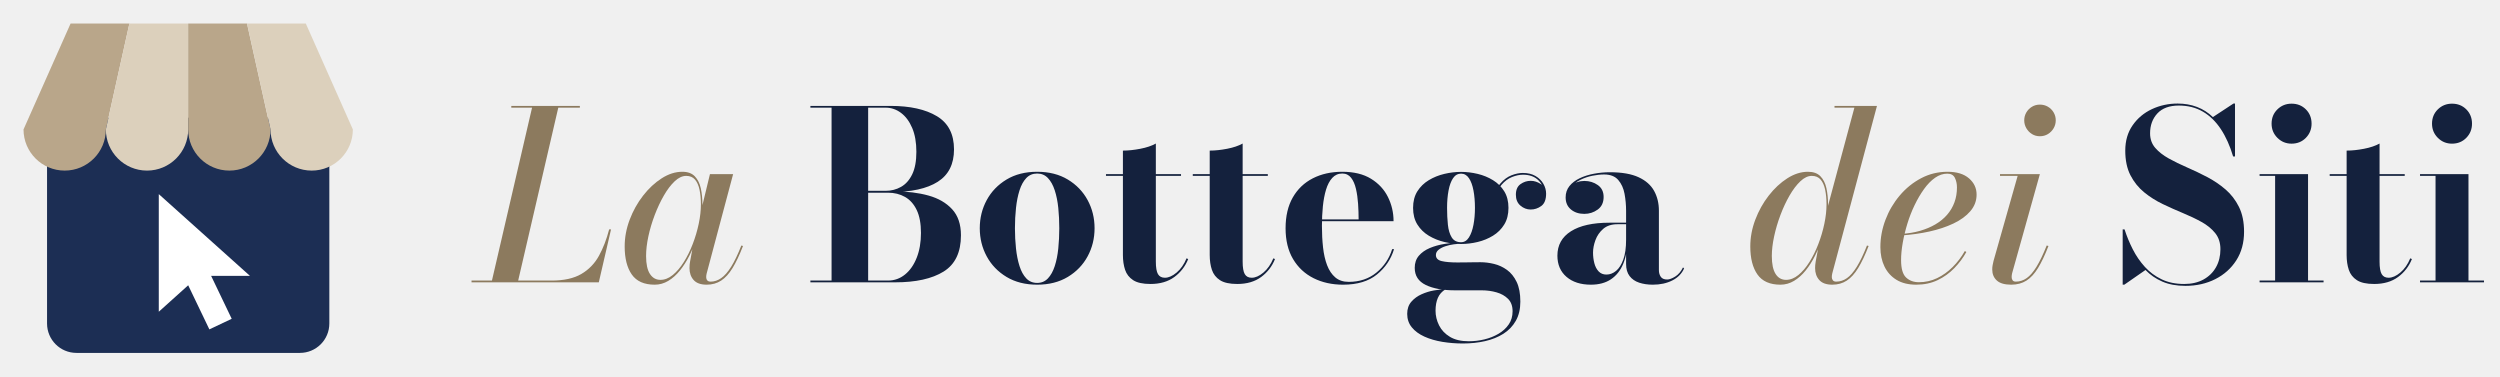
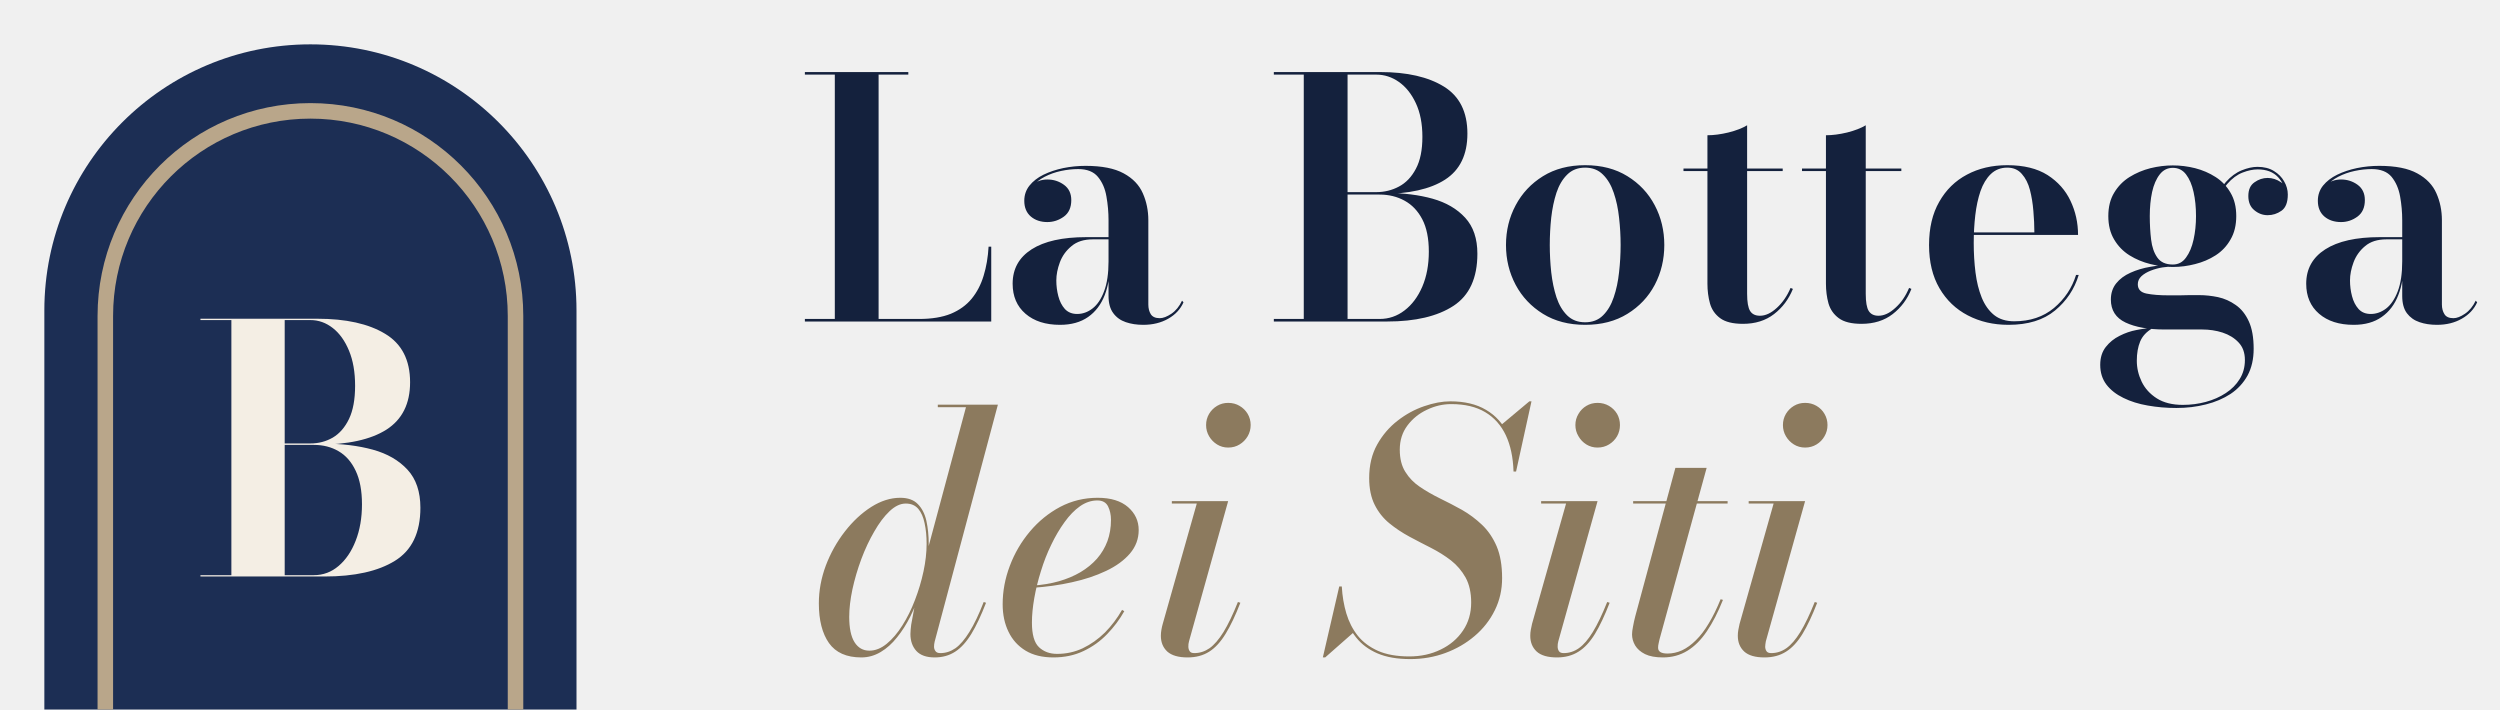
- <svg xmlns="http://www.w3.org/2000/svg" viewBox="0 0 425.1 64" width="1700" height="256" role="img" aria-label="La Bottega dei Siti">
-   <path fill="#1C2E54" d="M13 20h38a5 5 0 0 1 5 5v30a5 5 0 0 1-5 5H13a5 5 0 0 1-5-5V25a5 5 0 0 1 5-5z" />
-   <path fill="#B9A68A" d="M12 4H22L18 22A7 7 0 0 1 4 22Z" />
-   <path fill="#DCD0BC" d="M22 4H32L32 22A7 7 0 0 1 18 22Z" />
-   <path fill="#B9A68A" d="M32 4H42L46 22A7 7 0 0 1 32 22Z" />
-   <path fill="#DCD0BC" d="M42 4H52L60 22A7 7 0 0 1 46 22Z" />
-   <path fill="#FFFFFF" d="M27 33v20l5-4.5 3.6 7.5 3.8-1.8-3.5-7.3h6.6z" />
-   <path fill="#8C7A5E" d="M83.58 48 90.54 18H95L88.04 48ZM80.18 48V47.7H93.8Q96.94 47.7 98.85 46.58Q100.76 45.46 101.84 43.5Q102.92 41.54 103.58 39H103.9L101.82 48ZM86.94 18.3V18H98.6V18.3Z M111.32 48.4Q108.64 48.4 107.43 46.67Q106.22 44.94 106.22 41.9Q106.22 39.6 107.07 37.35Q107.92 35.1 109.35 33.26Q110.78 31.42 112.52 30.31Q114.26 29.2 116.02 29.2Q117.42 29.2 118.16 29.99Q118.9 30.78 119.17 32.04Q119.44 33.3 119.44 34.76Q119.44 36 119.18 37.48Q118.92 38.96 118.43 40.5Q117.94 42.04 117.23 43.45Q116.52 44.86 115.62 45.98Q114.72 47.1 113.64 47.75Q112.56 48.4 111.32 48.4ZM112.3 47.58Q113.38 47.58 114.39 46.76Q115.4 45.94 116.27 44.56Q117.14 43.18 117.79 41.49Q118.44 39.8 118.81 38.05Q119.18 36.3 119.18 34.74Q119.18 33.36 118.95 32.26Q118.72 31.16 118.18 30.53Q117.64 29.9 116.68 29.9Q115.7 29.9 114.73 30.81Q113.76 31.72 112.89 33.23Q112.02 34.74 111.33 36.55Q110.64 38.36 110.25 40.18Q109.86 42 109.86 43.52Q109.86 45.58 110.52 46.58Q111.18 47.58 112.3 47.58ZM120.16 48.4Q118.66 48.4 117.95 47.61Q117.24 46.82 117.24 45.58Q117.24 45.22 117.27 44.94Q117.3 44.66 117.34 44.46L117.86 41.66L118.8 38.62L119.32 35.38L120.72 29.6H124.66L120.16 46.5Q120.08 46.8 120.08 47.12Q120.08 47.44 120.26 47.66Q120.44 47.88 120.84 47.88Q121.78 47.88 122.64 47.28Q123.5 46.68 124.34 45.33Q125.18 43.98 126.06 41.74L126.34 41.82Q125.46 44.1 124.57 45.56Q123.68 47.02 122.62 47.71Q121.56 48.4 120.16 48.4Z" />
-   <path fill="#14213D" d="M137.8 48V47.7H151Q152.62 47.7 153.89 46.67Q155.16 45.64 155.88 43.81Q156.6 41.98 156.6 39.6Q156.6 37.22 155.88 35.71Q155.16 34.2 153.89 33.48Q152.62 32.76 151 32.76H146.6V32.54H152.22Q155.34 32.54 157.87 33.24Q160.4 33.94 161.9 35.57Q163.4 37.2 163.4 40Q163.4 44.34 160.45 46.17Q157.5 48 152.22 48ZM141.4 47.86V18.14H147.62V47.86ZM146.6 32.66V32.44H150.6Q152.02 32.44 153.21 31.77Q154.4 31.1 155.11 29.64Q155.82 28.18 155.82 25.8Q155.82 23.42 155.11 21.75Q154.4 20.08 153.21 19.19Q152.02 18.3 150.6 18.3H137.8V18H151.42Q156.4 18 159.31 19.75Q162.22 21.5 162.22 25.4Q162.22 29.14 159.46 30.9Q156.7 32.66 151.42 32.66Z M176.36 48.4Q173.34 48.4 171.15 47.08Q168.96 45.76 167.78 43.58Q166.6 41.4 166.6 38.8Q166.6 36.2 167.78 34.02Q168.96 31.84 171.15 30.52Q173.34 29.2 176.36 29.2Q179.38 29.2 181.57 30.52Q183.76 31.84 184.94 34.02Q186.12 36.2 186.12 38.8Q186.12 41.4 184.94 43.58Q183.76 45.76 181.57 47.08Q179.38 48.4 176.36 48.4ZM176.36 48.1Q177.46 48.1 178.19 47.33Q178.92 46.56 179.35 45.24Q179.78 43.92 179.95 42.25Q180.12 40.58 180.12 38.8Q180.12 37 179.95 35.34Q179.78 33.68 179.35 32.36Q178.92 31.04 178.19 30.27Q177.46 29.5 176.36 29.5Q175.24 29.5 174.51 30.27Q173.78 31.04 173.36 32.36Q172.94 33.68 172.76 35.35Q172.58 37.02 172.58 38.8Q172.58 40.58 172.76 42.25Q172.94 43.92 173.36 45.24Q173.78 46.56 174.51 47.33Q175.24 48.1 176.36 48.1Z M195.62 48.28Q193.68 48.28 192.68 47.63Q191.68 46.98 191.31 45.87Q190.94 44.76 190.94 43.36V25.6Q192.3 25.6 193.9 25.29Q195.5 24.98 196.54 24.4V44.48Q196.54 45.98 196.9 46.6Q197.26 47.22 198.08 47.22Q199.02 47.22 200.07 46.34Q201.12 45.46 201.76 43.92L202.04 44.04Q201.3 45.9 199.69 47.09Q198.08 48.28 195.62 48.28ZM188.06 29.9V29.6H200.82V29.9Z M210.38 48.28Q208.44 48.28 207.44 47.63Q206.44 46.98 206.07 45.87Q205.7 44.76 205.7 43.36V25.6Q207.06 25.6 208.66 25.29Q210.26 24.98 211.3 24.4V44.48Q211.3 45.98 211.66 46.6Q212.02 47.22 212.84 47.22Q213.78 47.22 214.83 46.34Q215.88 45.46 216.52 43.92L216.8 44.04Q216.06 45.9 214.45 47.09Q212.84 48.28 210.38 48.28ZM202.82 29.9V29.6H215.58V29.9Z M228.38 48.4Q225.56 48.4 223.35 47.29Q221.14 46.18 219.87 44.04Q218.6 41.9 218.6 38.8Q218.6 35.7 219.83 33.56Q221.06 31.42 223.24 30.31Q225.42 29.2 228.24 29.2Q231.2 29.2 233.13 30.39Q235.06 31.58 236.01 33.5Q236.96 35.42 236.96 37.6H221.28V37.3H231.02Q231.02 36.02 230.93 34.66Q230.84 33.3 230.57 32.12Q230.3 30.94 229.74 30.22Q229.18 29.5 228.24 29.5Q227.22 29.5 226.54 30.24Q225.86 30.98 225.48 32.24Q225.1 33.5 224.94 35.09Q224.78 36.68 224.78 38.4Q224.78 40.34 224.97 42.06Q225.16 43.78 225.66 45.09Q226.16 46.4 227.05 47.16Q227.94 47.92 229.34 47.92Q232.12 47.92 234.05 46.34Q235.98 44.76 236.72 42.36H237.04Q236.26 44.94 234.13 46.67Q232 48.4 228.38 48.4Z M248.76 58.4Q246.96 58.4 245.26 58.12Q243.56 57.84 242.21 57.23Q240.86 56.62 240.07 55.66Q239.28 54.7 239.28 53.36Q239.28 52.1 239.99 51.29Q240.7 50.48 241.74 50.02Q242.78 49.56 243.83 49.38Q244.88 49.2 245.56 49.2H245.78Q244.9 49.72 244.5 50.63Q244.1 51.54 244.1 52.82Q244.1 54.12 244.7 55.32Q245.3 56.52 246.55 57.27Q247.8 58.02 249.76 58.02Q251.1 58.02 252.42 57.7Q253.74 57.38 254.82 56.74Q255.9 56.1 256.55 55.15Q257.2 54.2 257.2 52.92Q257.2 51.58 256.43 50.81Q255.66 50.04 254.46 49.7Q253.26 49.36 251.96 49.36Q251.54 49.36 250.61 49.36Q249.68 49.36 248.76 49.36Q247.84 49.36 247.4 49.36Q244.32 49.36 242.44 48.45Q240.56 47.54 240.56 45.54Q240.56 44.3 241.26 43.48Q241.96 42.66 243.12 42.17Q244.28 41.68 245.68 41.46Q247.08 41.24 248.5 41.24L248.48 41.44Q247.92 41.44 247.18 41.54Q246.44 41.64 245.75 41.87Q245.06 42.1 244.61 42.47Q244.16 42.84 244.16 43.36Q244.16 44.16 245.15 44.39Q246.14 44.62 247.78 44.62Q248.48 44.62 249.17 44.61Q249.86 44.6 250.52 44.59Q251.18 44.58 251.74 44.58Q252.86 44.58 254.05 44.87Q255.24 45.16 256.25 45.89Q257.26 46.62 257.89 47.93Q258.52 49.24 258.52 51.28Q258.52 53.18 257.75 54.54Q256.98 55.9 255.63 56.75Q254.28 57.6 252.52 58Q250.76 58.4 248.76 58.4ZM248.44 41.48Q247.04 41.48 245.6 41.14Q244.16 40.8 242.95 40.07Q241.74 39.34 241.01 38.17Q240.28 37 240.28 35.34Q240.28 33.68 241.01 32.52Q241.74 31.36 242.95 30.63Q244.16 29.9 245.6 29.56Q247.04 29.22 248.44 29.22Q249.84 29.22 251.26 29.56Q252.68 29.9 253.87 30.63Q255.06 31.36 255.78 32.52Q256.5 33.68 256.5 35.34Q256.5 37 255.78 38.17Q255.06 39.34 253.87 40.07Q252.68 40.8 251.26 41.14Q249.84 41.48 248.44 41.48ZM248.44 41.18Q249.26 41.18 249.78 40.36Q250.3 39.54 250.55 38.21Q250.8 36.88 250.8 35.34Q250.8 33.72 250.55 32.39Q250.3 31.06 249.78 30.29Q249.26 29.52 248.44 29.52Q247.6 29.52 247.08 30.29Q246.56 31.06 246.31 32.39Q246.06 33.72 246.06 35.34Q246.06 36.88 246.2 38.21Q246.34 39.54 246.85 40.36Q247.36 41.18 248.44 41.18ZM260.28 35.62Q259.32 35.62 258.54 34.96Q257.76 34.3 257.76 33.1Q257.76 31.86 258.55 31.3Q259.34 30.74 260.28 30.74Q261.18 30.74 262.02 31.3Q262.86 31.86 262.86 32.92H262.6Q262.6 31.7 261.64 30.7Q260.68 29.7 258.96 29.7Q258.1 29.7 257.11 30.09Q256.12 30.48 255.3 31.44Q254.48 32.4 254.08 34.08L253.86 33.94Q254.26 32.2 255.12 31.2Q255.98 30.2 257.01 29.8Q258.04 29.4 258.94 29.4Q260.22 29.4 261.1 29.92Q261.98 30.44 262.44 31.25Q262.9 32.06 262.9 32.92Q262.9 34.42 262.08 35.02Q261.26 35.62 260.28 35.62Z M281.04 48.4Q279.76 48.4 278.73 48.06Q277.7 47.72 277.1 46.94Q276.5 46.16 276.5 44.88V35.82Q276.5 34.38 276.24 32.96Q275.98 31.54 275.17 30.6Q274.36 29.66 272.76 29.66Q271.82 29.66 270.75 29.88Q269.68 30.1 268.73 30.57Q267.78 31.04 267.18 31.78Q266.58 32.52 266.58 33.56H266.26Q266.26 32.3 267.2 31.53Q268.14 30.76 269.4 30.76Q270.7 30.76 271.69 31.46Q272.68 32.16 272.68 33.48Q272.68 34.9 271.67 35.63Q270.66 36.36 269.4 36.36Q268.02 36.36 267.12 35.61Q266.22 34.86 266.22 33.56Q266.22 32.44 266.87 31.63Q267.52 30.82 268.61 30.3Q269.7 29.78 271.04 29.53Q272.38 29.28 273.74 29.28Q276.8 29.28 278.63 30.13Q280.46 30.98 281.27 32.46Q282.08 33.94 282.08 35.82V45.94Q282.08 46.6 282.4 47.06Q282.72 47.52 283.48 47.52Q284.04 47.52 284.85 47.02Q285.66 46.52 286.18 45.46L286.36 45.64Q285.78 46.96 284.36 47.68Q282.94 48.4 281.04 48.4ZM270.52 48.4Q267.92 48.4 266.37 47.07Q264.82 45.74 264.82 43.46Q264.82 40.78 267.12 39.32Q269.42 37.86 273.68 37.86H278.36V38.12H275.04Q273.52 38.12 272.61 38.91Q271.7 39.7 271.29 40.82Q270.88 41.94 270.88 42.94Q270.88 43.88 271.1 44.74Q271.32 45.6 271.83 46.14Q272.34 46.68 273.16 46.68Q274.04 46.68 274.8 46.05Q275.56 45.42 276.03 44.11Q276.5 42.8 276.5 40.76H276.72Q276.72 43.14 276.01 44.85Q275.3 46.56 273.93 47.48Q272.56 48.4 270.52 48.4Z" />
-   <path fill="#8C7A5E" d="M311.56 48.4Q310.06 48.4 309.35 47.61Q308.64 46.82 308.64 45.58Q308.64 45.38 308.66 45.08Q308.68 44.78 308.74 44.46L309.26 41.66L310.34 38.34L310.58 35.94L315.32 18.3H311.94V18H319.16L311.56 46.48Q311.48 46.8 311.48 47.12Q311.48 47.4 311.65 47.64Q311.82 47.88 312.24 47.88Q313.2 47.88 314.05 47.29Q314.9 46.7 315.74 45.34Q316.58 43.98 317.46 41.74L317.74 41.82Q316.86 44.1 315.97 45.56Q315.08 47.02 314.02 47.71Q312.96 48.4 311.56 48.4ZM302.74 48.4Q300.06 48.4 298.84 46.67Q297.62 44.94 297.62 41.9Q297.62 39.6 298.47 37.35Q299.32 35.1 300.75 33.26Q302.18 31.42 303.92 30.31Q305.66 29.2 307.42 29.2Q308.8 29.2 309.54 29.96Q310.28 30.72 310.56 31.98Q310.84 33.24 310.84 34.76Q310.84 36 310.58 37.48Q310.32 38.96 309.83 40.5Q309.34 42.04 308.64 43.45Q307.94 44.86 307.04 45.98Q306.14 47.1 305.06 47.75Q303.98 48.4 302.74 48.4ZM303.7 47.58Q304.78 47.58 305.79 46.76Q306.8 45.94 307.67 44.56Q308.54 43.18 309.19 41.49Q309.84 39.8 310.21 38.05Q310.58 36.3 310.58 34.74Q310.58 33.36 310.35 32.26Q310.12 31.16 309.58 30.53Q309.04 29.9 308.08 29.9Q307.1 29.9 306.13 30.82Q305.16 31.74 304.29 33.25Q303.42 34.76 302.74 36.57Q302.06 38.38 301.67 40.2Q301.28 42.02 301.28 43.52Q301.28 45.56 301.92 46.57Q302.56 47.58 303.7 47.58Z M325.84 48.4Q323.84 48.4 322.49 47.58Q321.14 46.76 320.44 45.32Q319.74 43.88 319.74 42Q319.74 39.66 320.6 37.38Q321.46 35.1 323.02 33.25Q324.58 31.4 326.66 30.3Q328.74 29.2 331.16 29.2Q333.52 29.2 334.81 30.32Q336.1 31.44 336.1 33.08Q336.1 34.66 335.04 35.9Q333.98 37.14 332.16 38Q330.34 38.86 328.07 39.36Q325.8 39.86 323.34 40.02V39.76Q325.04 39.66 326.49 39.24Q327.94 38.82 329.1 38.14Q330.26 37.46 331.08 36.52Q331.9 35.58 332.33 34.41Q332.76 33.24 332.76 31.86Q332.76 30.96 332.41 30.24Q332.06 29.52 331.12 29.52Q330.04 29.52 329.04 30.22Q328.04 30.92 327.17 32.13Q326.3 33.34 325.57 34.85Q324.84 36.36 324.33 38.02Q323.82 39.68 323.54 41.28Q323.26 42.88 323.26 44.22Q323.26 46.38 324.11 47.18Q324.96 47.98 326.28 47.98Q327.94 47.98 329.38 47.29Q330.82 46.6 332.02 45.41Q333.22 44.22 334.1 42.68L334.36 42.84Q333.54 44.32 332.31 45.59Q331.08 46.86 329.47 47.63Q327.86 48.4 325.84 48.4Z M341.98 48.4Q340.32 48.4 339.54 47.69Q338.76 46.98 338.76 45.8Q338.76 45.44 338.83 45.06Q338.9 44.68 338.98 44.36L343.08 29.9H340.08V29.6H346.86L342.14 46.46Q342.1 46.62 342.08 46.79Q342.06 46.96 342.06 47.1Q342.06 47.42 342.22 47.65Q342.38 47.88 342.78 47.88Q343.76 47.88 344.61 47.29Q345.46 46.7 346.29 45.35Q347.12 44 348.02 41.74L348.32 41.82Q347.44 44.1 346.55 45.56Q345.66 47.02 344.57 47.71Q343.48 48.4 341.98 48.4ZM346.86 23.16Q346.12 23.16 345.52 22.79Q344.92 22.42 344.56 21.8Q344.2 21.18 344.2 20.46Q344.2 19.72 344.56 19.11Q344.92 18.5 345.52 18.14Q346.12 17.78 346.86 17.78Q347.62 17.78 348.23 18.14Q348.84 18.5 349.2 19.11Q349.56 19.72 349.56 20.46Q349.56 21.18 349.2 21.8Q348.84 22.42 348.23 22.79Q347.62 23.16 346.86 23.16Z" />
-   <path fill="#14213D" d="M371.6 48.6Q369.34 48.6 367.67 47.87Q366 47.14 364.82 45.9L361.22 48.4H360.94V39H361.26Q361.82 40.74 362.66 42.39Q363.5 44.04 364.71 45.37Q365.92 46.7 367.57 47.49Q369.22 48.28 371.4 48.28Q373.3 48.28 374.68 47.52Q376.06 46.76 376.81 45.43Q377.56 44.1 377.56 42.36Q377.56 40.74 376.68 39.64Q375.8 38.54 374.36 37.74Q372.92 36.94 371.2 36.23Q369.48 35.52 367.75 34.69Q366.02 33.86 364.58 32.68Q363.14 31.5 362.26 29.79Q361.38 28.08 361.38 25.6Q361.38 23.1 362.63 21.3Q363.88 19.5 365.91 18.55Q367.94 17.6 370.28 17.6Q372.08 17.6 373.59 18.18Q375.1 18.76 376.28 19.9L379.78 17.6H380.04V26.6H379.72Q378.92 23.9 377.64 21.96Q376.36 20.02 374.58 18.98Q372.8 17.94 370.5 17.94Q368.08 17.94 366.84 19.28Q365.6 20.62 365.6 22.66Q365.6 24.12 366.47 25.13Q367.34 26.14 368.76 26.93Q370.18 27.72 371.89 28.46Q373.6 29.2 375.3 30.09Q377 30.98 378.42 32.2Q379.84 33.42 380.71 35.17Q381.58 36.92 381.58 39.4Q381.58 42.2 380.26 44.26Q378.94 46.32 376.68 47.46Q374.42 48.6 371.6 48.6Z M389.66 24.42Q388.24 24.42 387.25 23.43Q386.26 22.44 386.26 21.02Q386.26 19.56 387.25 18.59Q388.24 17.62 389.66 17.62Q391.12 17.62 392.09 18.59Q393.06 19.56 393.06 21.02Q393.06 22.44 392.09 23.43Q391.12 24.42 389.66 24.42ZM392.46 29.6V47.7H395.1V48H384.22V47.7H386.86V29.9H384.22V29.6Z M403.7 48.28Q401.76 48.28 400.76 47.63Q399.76 46.98 399.39 45.87Q399.02 44.76 399.02 43.36V25.6Q400.38 25.6 401.98 25.29Q403.58 24.98 404.62 24.4V44.48Q404.62 45.98 404.98 46.6Q405.34 47.22 406.16 47.22Q407.1 47.22 408.15 46.34Q409.2 45.46 409.84 43.92L410.12 44.04Q409.38 45.9 407.77 47.09Q406.16 48.28 403.7 48.28ZM396.14 29.9V29.6H408.9V29.9Z M416.94 24.42Q415.52 24.42 414.53 23.43Q413.54 22.44 413.54 21.02Q413.54 19.56 414.53 18.59Q415.52 17.62 416.94 17.62Q418.4 17.62 419.37 18.59Q420.34 19.56 420.34 21.02Q420.34 22.44 419.37 23.43Q418.4 24.42 416.94 24.42ZM419.74 29.6V47.7H422.38V48H411.5V47.7H414.14V29.9H411.5V29.6Z" />
+ <svg xmlns="http://www.w3.org/2000/svg" viewBox="0 0 225.5 64" width="902" height="256" role="img" aria-label="La Bottega dei Siti">
+   <path fill="#1C2E54" d="M4 64V28a24 24 0 0 1 48 0v36z" />
+   <path fill="none" stroke="#B9A68A" stroke-width="1.4" d="M9.5 64V28.5a18.5 18.5 0 0 1 37 0V64" />
+   <path fill="#F4EEE4" d="M18.08 52V51.88H28.31Q29.57 51.88 30.54 51.05Q31.52 50.22 32.08 48.78Q32.65 47.33 32.65 45.49Q32.65 43.65 32.08 42.46Q31.52 41.27 30.54 40.7Q29.57 40.13 28.31 40.13H24.9V40.02H29.24Q31.66 40.02 33.63 40.56Q35.59 41.1 36.76 42.37Q37.92 43.63 37.92 45.8Q37.92 49.16 35.63 50.58Q33.35 52 29.26 52ZM20.87 51.94V28.81H25.68V51.94ZM24.9 40.11V40H28Q29.1 40 30.02 39.47Q30.93 38.93 31.48 37.79Q32.03 36.64 32.03 34.8Q32.03 32.95 31.48 31.63Q30.93 30.3 30.02 29.59Q29.1 28.87 28 28.87H18.08V28.75H28.62Q32.5 28.75 34.74 30.11Q36.99 31.46 36.99 34.48Q36.99 37.38 34.86 38.75Q32.73 40.11 28.62 40.11Z" />
+   <path fill="#14213D" d="M72.6 29V28.77H75.3V6.73H72.6V6.5H81.93V6.73H79.25V28.77H82.91Q84.61 28.77 85.77 28.3Q86.92 27.82 87.64 26.95Q88.36 26.07 88.72 24.88Q89.09 23.68 89.17 22.25H89.41V29Z M103.12 29.3Q102.25 29.3 101.55 29.06Q100.84 28.82 100.42 28.25Q99.99 27.68 99.99 26.69V19.87Q99.99 18.79 99.8 17.72Q99.62 16.66 99.03 15.95Q98.45 15.25 97.25 15.25Q96.51 15.25 95.71 15.42Q94.91 15.59 94.22 15.95Q93.53 16.31 93.09 16.84Q92.66 17.38 92.66 18.11H92.42Q92.42 17.24 93.04 16.72Q93.66 16.19 94.47 16.19Q95.31 16.19 95.97 16.67Q96.63 17.15 96.63 18.05Q96.63 19.05 95.96 19.54Q95.28 20.03 94.47 20.03Q93.57 20.03 92.98 19.53Q92.39 19.02 92.39 18.11Q92.39 17.33 92.86 16.74Q93.33 16.15 94.12 15.76Q94.92 15.37 95.91 15.16Q96.9 14.96 97.92 14.96Q100.12 14.96 101.36 15.64Q102.59 16.31 103.08 17.43Q103.58 18.55 103.58 19.87V27.47Q103.58 27.98 103.8 28.34Q104.03 28.7 104.61 28.7Q105.06 28.7 105.66 28.3Q106.26 27.89 106.62 27.12L106.75 27.27Q106.34 28.2 105.37 28.75Q104.4 29.3 103.12 29.3ZM95.61 29.3Q93.66 29.3 92.5 28.3Q91.34 27.3 91.34 25.59Q91.34 23.59 93.05 22.49Q94.77 21.39 97.97 21.39H101.39V21.59H98.56Q97.37 21.59 96.65 22.2Q95.92 22.8 95.6 23.66Q95.28 24.52 95.28 25.3Q95.28 26.02 95.46 26.71Q95.64 27.41 96.05 27.87Q96.47 28.32 97.16 28.32Q97.91 28.32 98.55 27.82Q99.2 27.32 99.59 26.27Q99.99 25.22 99.99 23.57H100.14Q100.14 25.32 99.65 26.61Q99.15 27.89 98.15 28.59Q97.14 29.3 95.61 29.3Z M114.9 29V28.77H124.44Q125.69 28.77 126.69 28Q127.7 27.23 128.29 25.86Q128.88 24.48 128.88 22.7Q128.88 20.91 128.29 19.78Q127.7 18.65 126.69 18.1Q125.69 17.55 124.44 17.55H121.02V17.41H125.12Q127.37 17.41 129.21 17.92Q131.06 18.44 132.16 19.64Q133.26 20.84 133.26 22.88Q133.26 26.18 131.1 27.59Q128.94 29 125.12 29ZM117.6 28.89V6.61H121.55V28.89ZM121.02 17.5V17.33H124.14Q125.24 17.33 126.18 16.83Q127.13 16.33 127.71 15.23Q128.3 14.13 128.3 12.35Q128.3 10.57 127.71 9.31Q127.13 8.06 126.18 7.39Q125.24 6.73 124.14 6.73H114.9V6.5H124.5Q128.12 6.5 130.24 7.81Q132.36 9.12 132.36 12.05Q132.36 14.9 130.35 16.2Q128.34 17.5 124.5 17.5Z M142.98 29.3Q140.78 29.3 139.18 28.31Q137.58 27.32 136.71 25.69Q135.84 24.05 135.84 22.1Q135.84 20.15 136.71 18.52Q137.58 16.88 139.18 15.89Q140.78 14.9 142.98 14.9Q145.19 14.9 146.79 15.89Q148.4 16.88 149.26 18.52Q150.12 20.15 150.12 22.1Q150.12 24.05 149.26 25.69Q148.4 27.32 146.79 28.31Q145.19 29.3 142.98 29.3ZM142.98 29.07Q143.97 29.07 144.59 28.45Q145.22 27.83 145.56 26.81Q145.91 25.79 146.04 24.55Q146.18 23.32 146.18 22.1Q146.18 20.87 146.04 19.64Q145.91 18.41 145.56 17.39Q145.22 16.37 144.59 15.75Q143.97 15.12 142.98 15.12Q141.99 15.12 141.36 15.75Q140.73 16.37 140.39 17.39Q140.06 18.41 139.92 19.64Q139.79 20.87 139.79 22.1Q139.79 23.32 139.92 24.55Q140.06 25.79 140.39 26.81Q140.73 27.83 141.36 28.45Q141.99 29.07 142.98 29.07Z M157.22 29.21Q155.85 29.21 155.16 28.7Q154.47 28.19 154.24 27.37Q154.01 26.54 154.01 25.58V12.2Q154.88 12.2 155.91 11.95Q156.95 11.69 157.59 11.3V26.5Q157.59 27.62 157.86 28.05Q158.13 28.48 158.75 28.48Q159.5 28.48 160.27 27.77Q161.04 27.07 161.51 25.97L161.72 26.06Q161.16 27.45 160.02 28.33Q158.88 29.21 157.22 29.21ZM151.85 15.43V15.2H160.8V15.43Z M167.91 29.21Q166.55 29.21 165.86 28.7Q165.17 28.19 164.93 27.37Q164.7 26.54 164.7 25.58V12.2Q165.57 12.2 166.61 11.95Q167.64 11.69 168.29 11.3V26.5Q168.29 27.62 168.56 28.05Q168.83 28.48 169.44 28.48Q170.19 28.48 170.96 27.77Q171.74 27.07 172.2 25.97L172.41 26.06Q171.86 27.45 170.72 28.33Q169.58 29.21 167.91 29.21ZM162.54 15.43V15.2H171.5V15.43Z M181.17 29.3Q179.13 29.3 177.5 28.45Q175.88 27.61 174.94 26Q174 24.39 174 22.1Q174 19.8 174.92 18.2Q175.83 16.59 177.42 15.75Q179.01 14.9 181.06 14.9Q183.28 14.9 184.69 15.79Q186.09 16.69 186.76 18.12Q187.44 19.55 187.44 21.19H176.01V20.96H183.5Q183.5 20.05 183.41 19.03Q183.33 18.02 183.1 17.13Q182.87 16.25 182.37 15.69Q181.88 15.12 181.06 15.12Q180.17 15.12 179.57 15.7Q178.98 16.27 178.64 17.24Q178.31 18.21 178.17 19.42Q178.03 20.63 178.03 21.92Q178.03 23.3 178.19 24.58Q178.35 25.85 178.75 26.84Q179.15 27.83 179.86 28.41Q180.57 28.98 181.68 28.98Q183.83 28.98 185.27 27.78Q186.71 26.57 187.26 24.8H187.5Q186.92 26.72 185.36 28.01Q183.8 29.3 181.17 29.3Z M196.31 36.8Q194.97 36.8 193.73 36.58Q192.5 36.37 191.53 35.89Q190.56 35.42 190 34.69Q189.44 33.95 189.44 32.91Q189.44 31.94 189.94 31.3Q190.44 30.66 191.19 30.29Q191.94 29.91 192.7 29.77Q193.46 29.61 193.97 29.61H194.15Q193.34 30.08 193.04 30.81Q192.74 31.54 192.74 32.54Q192.74 33.52 193.18 34.43Q193.62 35.34 194.54 35.93Q195.47 36.52 196.89 36.52Q197.97 36.52 198.97 36.25Q199.97 35.98 200.76 35.46Q201.56 34.94 202.02 34.19Q202.49 33.44 202.49 32.47Q202.49 31.49 201.92 30.89Q201.36 30.29 200.48 30Q199.61 29.72 198.63 29.72Q198.32 29.72 197.62 29.72Q196.94 29.72 196.25 29.72Q195.57 29.72 195.24 29.72Q193.05 29.72 191.72 29.09Q190.4 28.46 190.4 27.02Q190.4 26.16 190.88 25.56Q191.36 24.96 192.17 24.6Q192.98 24.23 193.99 24.06Q195 23.88 196.07 23.88L196.05 24.04Q195.62 24.04 195.06 24.12Q194.51 24.21 194 24.41Q193.49 24.61 193.16 24.91Q192.83 25.22 192.83 25.64Q192.83 26.32 193.61 26.48Q194.39 26.64 195.62 26.64Q196.14 26.64 196.6 26.64Q197.06 26.63 197.49 26.62Q197.93 26.62 198.35 26.62Q199.19 26.62 200.06 26.8Q200.93 26.99 201.66 27.51Q202.4 28.02 202.84 28.98Q203.28 29.93 203.28 31.46Q203.28 32.85 202.73 33.87Q202.17 34.88 201.2 35.53Q200.22 36.17 198.97 36.48Q197.72 36.8 196.31 36.8ZM195.99 24.08Q195 24.08 193.97 23.82Q192.95 23.57 192.08 23.03Q191.22 22.49 190.7 21.61Q190.17 20.73 190.17 19.49Q190.17 18.25 190.7 17.38Q191.22 16.51 192.08 15.97Q192.95 15.43 193.97 15.17Q195 14.92 195.99 14.92Q197 14.92 198 15.17Q199.01 15.43 199.85 15.97Q200.69 16.51 201.19 17.38Q201.71 18.25 201.71 19.49Q201.71 20.73 201.19 21.61Q200.69 22.49 199.85 23.03Q199.01 23.57 198 23.82Q197 24.08 195.99 24.08ZM195.99 23.86Q196.73 23.86 197.18 23.23Q197.64 22.61 197.86 21.61Q198.08 20.62 198.08 19.49Q198.08 18.3 197.86 17.32Q197.64 16.33 197.18 15.73Q196.73 15.14 195.99 15.14Q195.27 15.14 194.81 15.73Q194.34 16.33 194.12 17.32Q193.91 18.3 193.91 19.49Q193.91 20.62 194.03 21.61Q194.15 22.61 194.59 23.23Q195.03 23.86 195.99 23.86ZM204.54 19.41Q203.88 19.41 203.34 18.96Q202.8 18.52 202.8 17.68Q202.8 16.82 203.36 16.44Q203.91 16.05 204.54 16.05Q205.17 16.05 205.75 16.44Q206.33 16.82 206.33 17.54H206.13Q206.13 16.7 205.49 15.99Q204.84 15.28 203.64 15.28Q203.01 15.28 202.27 15.57Q201.53 15.86 200.9 16.59Q200.28 17.32 199.98 18.59L199.82 18.5Q200.12 17.16 200.78 16.41Q201.44 15.67 202.21 15.36Q202.98 15.05 203.62 15.05Q204.5 15.05 205.1 15.42Q205.71 15.79 206.03 16.36Q206.36 16.93 206.36 17.54Q206.36 18.61 205.79 19.01Q205.22 19.41 204.54 19.41Z M219.81 29.3Q218.94 29.3 218.24 29.06Q217.53 28.82 217.1 28.25Q216.68 27.68 216.68 26.69V19.87Q216.68 18.79 216.49 17.72Q216.3 16.66 215.72 15.95Q215.13 15.25 213.93 15.25Q213.19 15.25 212.39 15.42Q211.59 15.59 210.9 15.95Q210.21 16.31 209.78 16.84Q209.34 17.38 209.34 18.11H209.1Q209.1 17.24 209.72 16.72Q210.34 16.19 211.16 16.19Q212 16.19 212.66 16.67Q213.31 17.15 213.31 18.05Q213.31 19.05 212.64 19.54Q211.97 20.03 211.16 20.03Q210.25 20.03 209.66 19.53Q209.07 19.02 209.07 18.11Q209.07 17.33 209.54 16.74Q210.02 16.15 210.81 15.76Q211.61 15.37 212.6 15.16Q213.59 14.96 214.61 14.96Q216.81 14.96 218.04 15.64Q219.27 16.31 219.76 17.43Q220.26 18.55 220.26 19.87V27.47Q220.26 27.98 220.49 28.34Q220.71 28.7 221.3 28.7Q221.75 28.7 222.34 28.3Q222.94 27.89 223.31 27.12L223.44 27.27Q223.02 28.2 222.05 28.75Q221.09 29.3 219.81 29.3ZM212.3 29.3Q210.34 29.3 209.18 28.3Q208.02 27.3 208.02 25.59Q208.02 23.59 209.74 22.49Q211.46 21.39 214.65 21.39H218.07V21.59H215.25Q214.05 21.59 213.33 22.2Q212.61 22.8 212.29 23.66Q211.97 24.52 211.97 25.3Q211.97 26.02 212.15 26.71Q212.33 27.41 212.74 27.87Q213.15 28.32 213.84 28.32Q214.59 28.32 215.24 27.82Q215.88 27.32 216.28 26.27Q216.68 25.22 216.68 23.57H216.83Q216.83 25.32 216.33 26.61Q215.84 27.89 214.83 28.59Q213.83 29.3 212.3 29.3Z" />
+   <path fill="#8C7A5E" d="M84.31 59.3Q83.19 59.3 82.65 58.71Q82.12 58.12 82.12 57.19Q82.12 57.03 82.14 56.81Q82.15 56.59 82.19 56.34L82.58 54.24L83.39 51.76L83.58 49.95L87.13 36.73H84.59V36.5H90.01L84.31 57.86Q84.25 58.1 84.25 58.34Q84.25 58.55 84.38 58.73Q84.5 58.91 84.82 58.91Q85.54 58.91 86.18 58.47Q86.81 58.02 87.44 57Q88.08 55.98 88.73 54.3L88.94 54.37Q88.28 56.08 87.62 57.17Q86.95 58.27 86.16 58.78Q85.36 59.3 84.31 59.3ZM77.69 59.3Q75.69 59.3 74.77 58Q73.86 56.7 73.86 54.42Q73.86 52.7 74.49 51.01Q75.13 49.33 76.2 47.95Q77.28 46.56 78.58 45.73Q79.89 44.9 81.2 44.9Q82.24 44.9 82.79 45.47Q83.35 46.04 83.56 46.98Q83.77 47.93 83.77 49.07Q83.77 50 83.57 51.11Q83.38 52.22 83.01 53.38Q82.64 54.53 82.12 55.59Q81.59 56.65 80.92 57.48Q80.25 58.33 79.44 58.81Q78.62 59.3 77.69 59.3ZM78.42 58.69Q79.22 58.69 79.98 58.07Q80.74 57.45 81.39 56.42Q82.05 55.38 82.53 54.12Q83.02 52.85 83.3 51.54Q83.58 50.23 83.58 49.05Q83.58 48.02 83.4 47.2Q83.23 46.37 82.83 45.9Q82.42 45.42 81.7 45.42Q80.97 45.42 80.24 46.11Q79.51 46.8 78.86 47.94Q78.2 49.07 77.69 50.43Q77.19 51.78 76.89 53.15Q76.6 54.52 76.6 55.64Q76.6 57.17 77.08 57.93Q77.56 58.69 78.42 58.69Z M95.02 59.3Q93.52 59.3 92.51 58.69Q91.49 58.07 90.97 56.99Q90.44 55.91 90.44 54.5Q90.44 52.74 91.09 51.03Q91.73 49.33 92.9 47.94Q94.07 46.55 95.63 45.72Q97.19 44.9 99.01 44.9Q100.78 44.9 101.75 45.74Q102.71 46.58 102.71 47.81Q102.71 49 101.92 49.93Q101.12 50.86 99.76 51.5Q98.39 52.15 96.69 52.52Q94.99 52.9 93.14 53.02V52.82Q94.42 52.74 95.51 52.43Q96.59 52.12 97.46 51.61Q98.33 51.09 98.95 50.39Q99.56 49.69 99.89 48.81Q100.21 47.93 100.21 46.89Q100.21 46.22 99.95 45.68Q99.68 45.14 98.98 45.14Q98.17 45.14 97.42 45.66Q96.67 46.19 96.02 47.1Q95.36 48.01 94.82 49.14Q94.27 50.27 93.89 51.52Q93.5 52.76 93.29 53.96Q93.08 55.16 93.08 56.16Q93.08 57.78 93.72 58.38Q94.36 58.98 95.35 58.98Q96.59 58.98 97.67 58.47Q98.75 57.95 99.66 57.06Q100.55 56.16 101.21 55.01L101.41 55.13Q100.79 56.24 99.87 57.19Q98.95 58.15 97.74 58.72Q96.53 59.3 95.02 59.3Z M107.12 59.3Q105.88 59.3 105.29 58.77Q104.71 58.23 104.71 57.35Q104.71 57.08 104.76 56.8Q104.81 56.51 104.88 56.27L107.95 45.42H105.7V45.2H110.78L107.25 57.84Q107.22 57.97 107.2 58.09Q107.19 58.22 107.19 58.33Q107.19 58.56 107.31 58.74Q107.42 58.91 107.72 58.91Q108.46 58.91 109.1 58.47Q109.73 58.02 110.36 57.01Q110.98 56 111.66 54.3L111.88 54.37Q111.22 56.08 110.55 57.17Q109.88 58.27 109.07 58.78Q108.25 59.3 107.12 59.3ZM110.78 40.37Q110.23 40.37 109.78 40.09Q109.33 39.81 109.06 39.35Q108.79 38.89 108.79 38.34Q108.79 37.79 109.06 37.33Q109.33 36.88 109.78 36.61Q110.23 36.34 110.78 36.34Q111.36 36.34 111.81 36.61Q112.27 36.88 112.54 37.33Q112.81 37.79 112.81 38.34Q112.81 38.89 112.54 39.35Q112.27 39.81 111.81 40.09Q111.36 40.37 110.78 40.37Z M127.21 59.45Q125.45 59.45 124.26 58.94Q123.07 58.43 122.34 57.52Q121.61 56.62 121.25 55.43Q120.89 54.24 120.8 52.9H121.03Q121.1 54.19 121.44 55.33Q121.78 56.47 122.47 57.34Q123.16 58.2 124.3 58.71Q125.44 59.21 127.12 59.21Q128.68 59.21 129.95 58.59Q131.22 57.98 131.96 56.88Q132.7 55.79 132.7 54.35Q132.7 53.02 132.2 52.1Q131.69 51.19 130.88 50.55Q130.06 49.92 129.08 49.42Q128.09 48.92 127.12 48.4Q126.14 47.87 125.32 47.2Q124.49 46.52 124 45.54Q123.5 44.55 123.5 43.12Q123.5 41.39 124.22 40.1Q124.94 38.81 126.07 37.94Q127.19 37.07 128.46 36.64Q129.73 36.2 130.82 36.2Q132.75 36.2 134.04 36.97Q135.34 37.73 136.01 39.15Q136.69 40.56 136.75 42.53H136.52Q136.46 40.62 135.83 39.27Q135.19 37.91 133.97 37.18Q132.75 36.45 130.9 36.45Q129.77 36.45 128.71 36.96Q127.64 37.46 126.95 38.38Q126.26 39.3 126.26 40.56Q126.26 41.77 126.76 42.56Q127.25 43.36 128.08 43.92Q128.91 44.48 129.89 44.96Q130.88 45.44 131.87 45.99Q132.85 46.55 133.68 47.34Q134.5 48.12 135 49.28Q135.49 50.44 135.49 52.15Q135.49 53.72 134.83 55.05Q134.17 56.39 133.01 57.37Q131.86 58.35 130.37 58.9Q128.88 59.45 127.21 59.45ZM119.32 59.3 120.8 52.9H121.03L121.1 54.27Q121.3 55.1 121.54 55.78Q121.78 56.47 122.12 57.02L119.53 59.3ZM136.52 42.53 136.56 41.59Q136.41 40.78 136.19 39.98Q135.97 39.19 135.43 38.31L137.95 36.2H138.14L136.75 42.53Z M140.44 59.3Q139.19 59.3 138.61 58.77Q138.03 58.23 138.03 57.35Q138.03 57.08 138.08 56.8Q138.13 56.51 138.19 56.27L141.26 45.42H139.01V45.2H144.1L140.56 57.84Q140.53 57.97 140.51 58.09Q140.5 58.22 140.5 58.33Q140.5 58.56 140.62 58.74Q140.74 58.91 141.04 58.91Q141.78 58.91 142.41 58.47Q143.05 58.02 143.67 57.01Q144.29 56 144.97 54.3L145.19 54.37Q144.53 56.08 143.87 57.17Q143.2 58.27 142.38 58.78Q141.56 59.3 140.44 59.3ZM144.1 40.37Q143.54 40.37 143.09 40.09Q142.64 39.81 142.38 39.35Q142.1 38.89 142.1 38.34Q142.1 37.79 142.38 37.33Q142.64 36.88 143.09 36.61Q143.54 36.34 144.1 36.34Q144.67 36.34 145.13 36.61Q145.59 36.88 145.86 37.33Q146.12 37.79 146.12 38.34Q146.12 38.89 145.86 39.35Q145.59 39.81 145.13 40.09Q144.67 40.37 144.1 40.37Z M150 59.3Q148.99 59.3 148.38 59Q147.78 58.7 147.49 58.22Q147.21 57.74 147.21 57.22Q147.21 56.95 147.3 56.5Q147.38 56.05 147.5 55.59L151.12 42.2H153.94L149.69 57.66Q149.65 57.81 149.61 58.02Q149.56 58.22 149.56 58.43Q149.56 58.95 150.41 58.95Q151.07 58.95 151.72 58.66Q152.37 58.35 152.97 57.75Q153.58 57.16 154.13 56.23Q154.69 55.31 155.2 54.05L155.41 54.11Q154.75 55.77 153.96 56.94Q153.18 58.1 152.2 58.7Q151.22 59.3 150 59.3ZM147.31 45.42V45.2H155.83V45.42Z M159.16 59.3Q157.91 59.3 157.33 58.77Q156.75 58.23 156.75 57.35Q156.75 57.08 156.8 56.8Q156.85 56.51 156.91 56.27L159.98 45.42H157.73V45.2H162.82L159.28 57.84Q159.25 57.97 159.24 58.09Q159.22 58.22 159.22 58.33Q159.22 58.56 159.34 58.74Q159.46 58.91 159.76 58.91Q160.5 58.91 161.13 58.47Q161.77 58.02 162.39 57.01Q163.01 56 163.69 54.3L163.91 54.37Q163.25 56.08 162.59 57.17Q161.92 58.27 161.1 58.78Q160.28 59.3 159.16 59.3ZM162.82 40.37Q162.26 40.37 161.81 40.09Q161.36 39.81 161.09 39.35Q160.82 38.89 160.82 38.34Q160.82 37.79 161.09 37.33Q161.36 36.88 161.81 36.61Q162.26 36.34 162.82 36.34Q163.39 36.34 163.85 36.61Q164.31 36.88 164.57 37.33Q164.84 37.79 164.84 38.34Q164.84 38.89 164.57 39.35Q164.31 39.81 163.85 40.09Q163.39 40.37 162.82 40.37Z" />
</svg>
